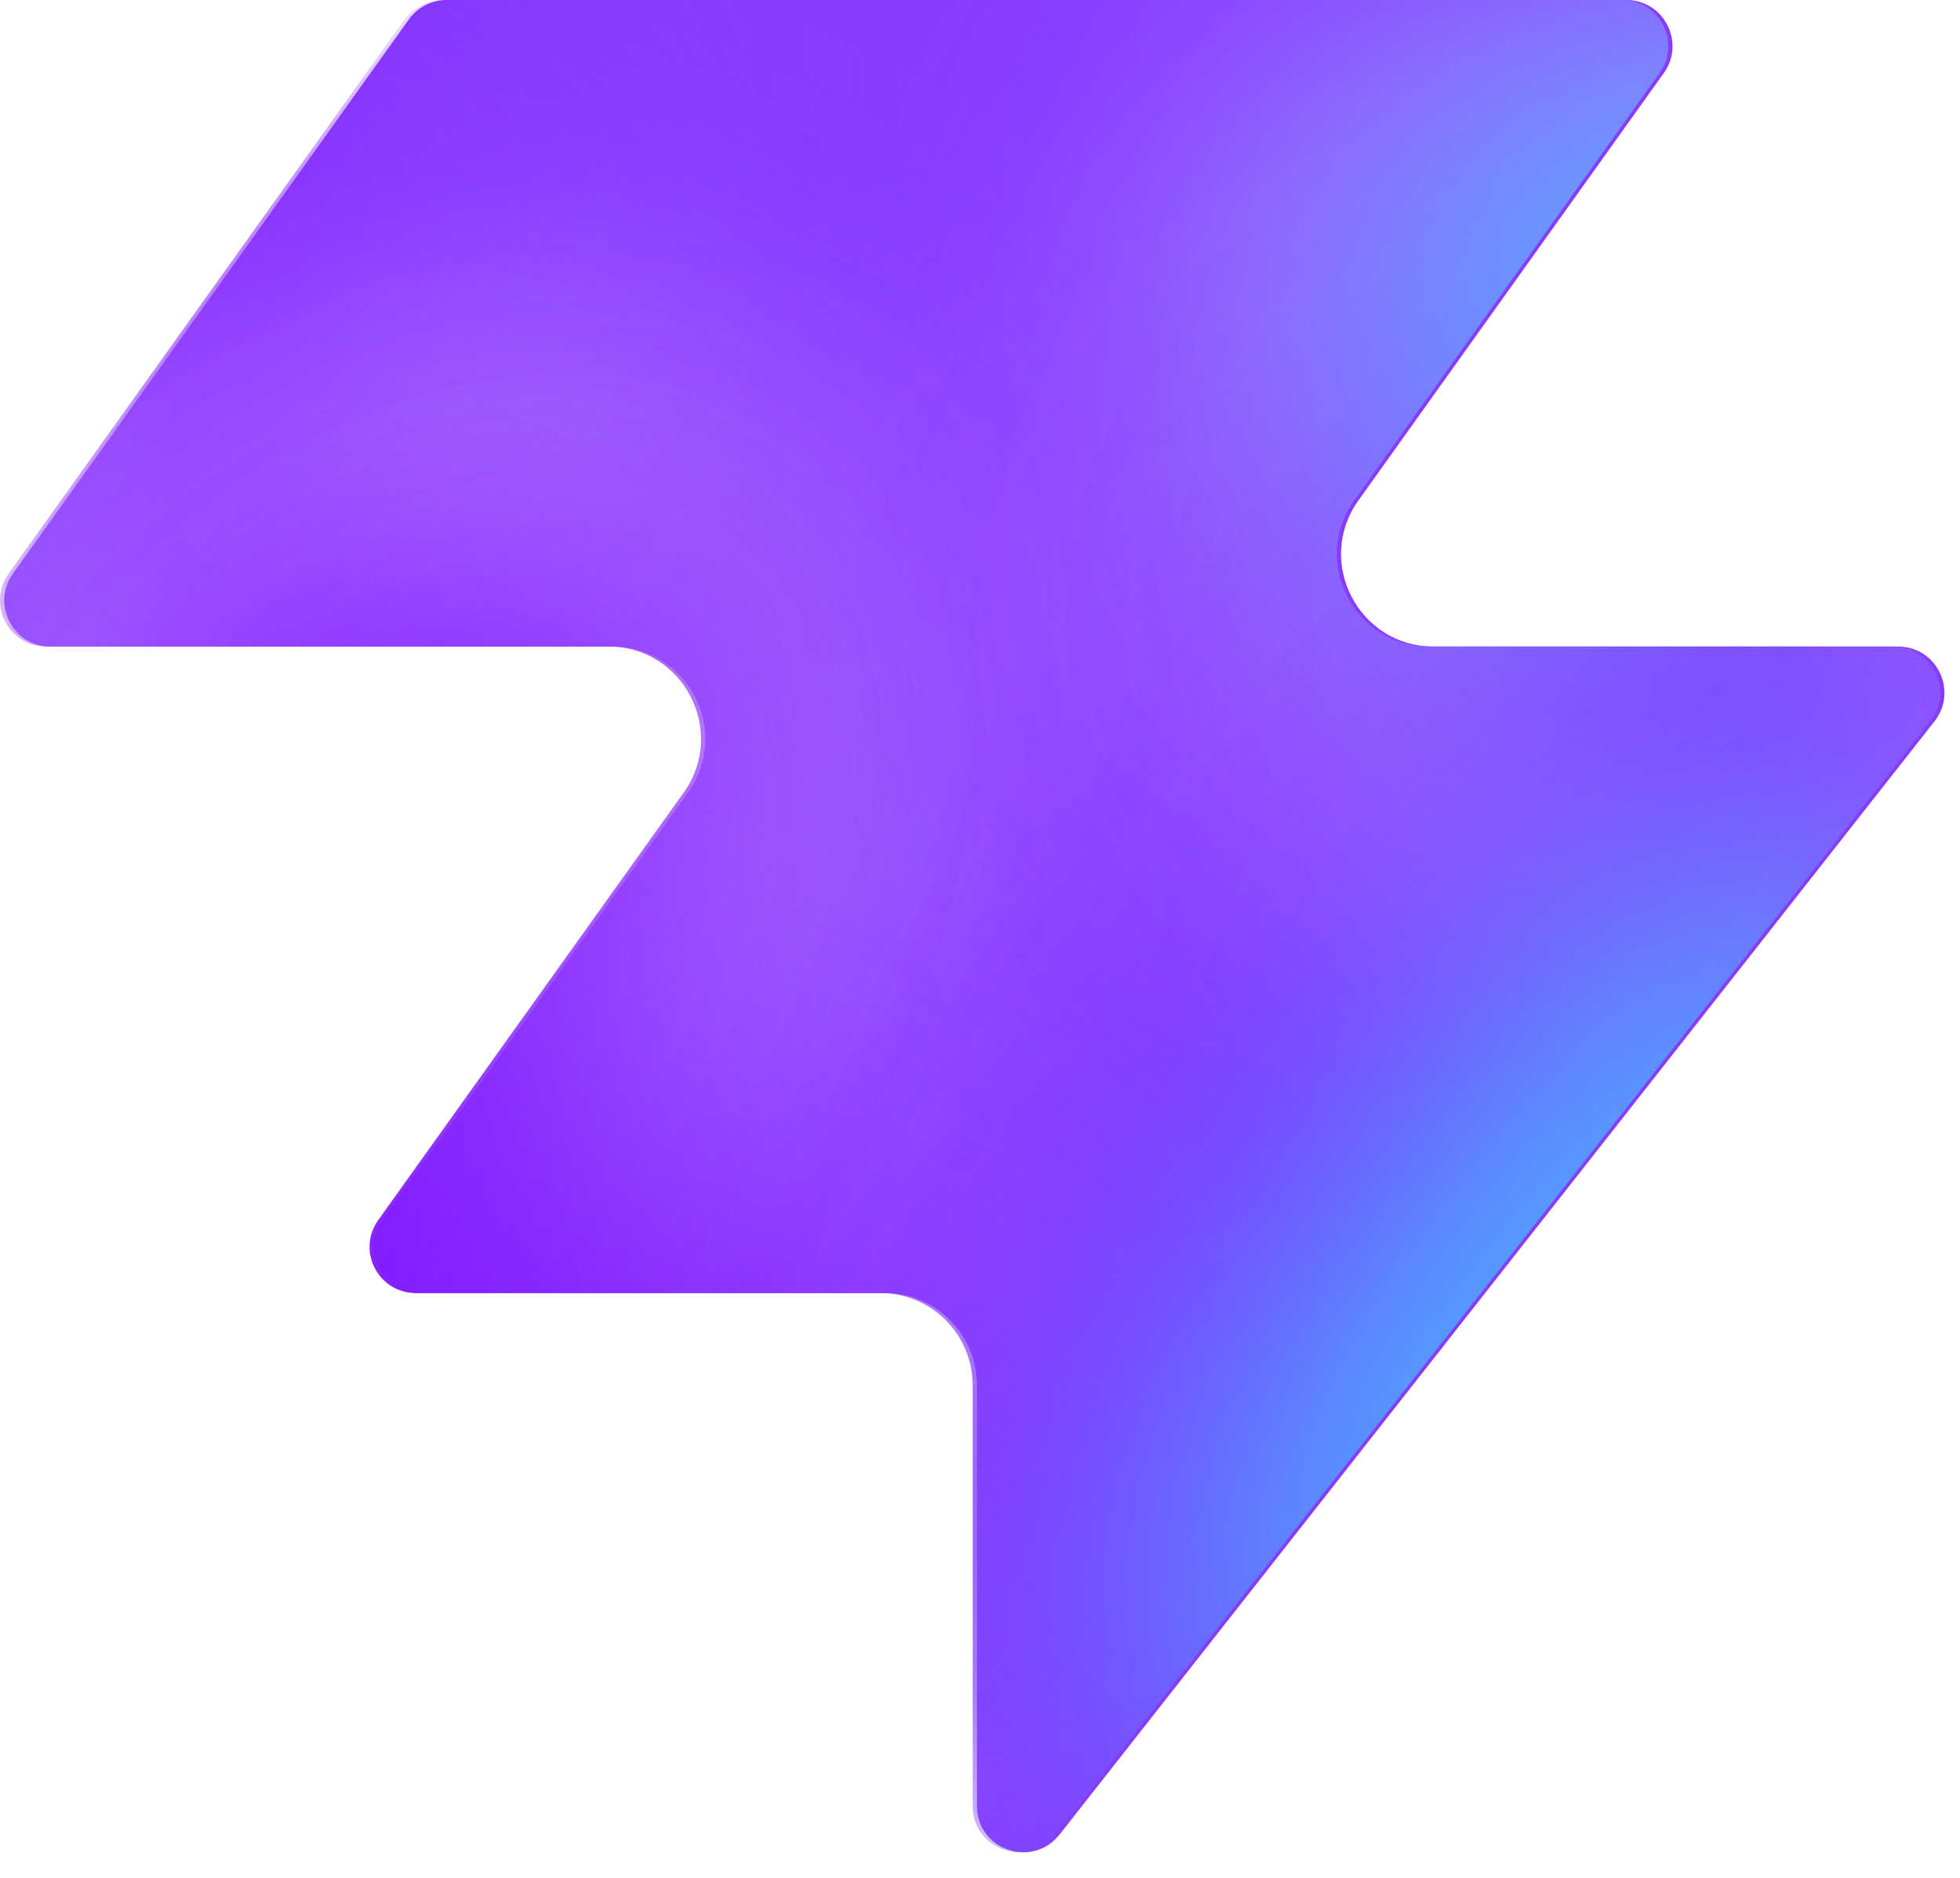
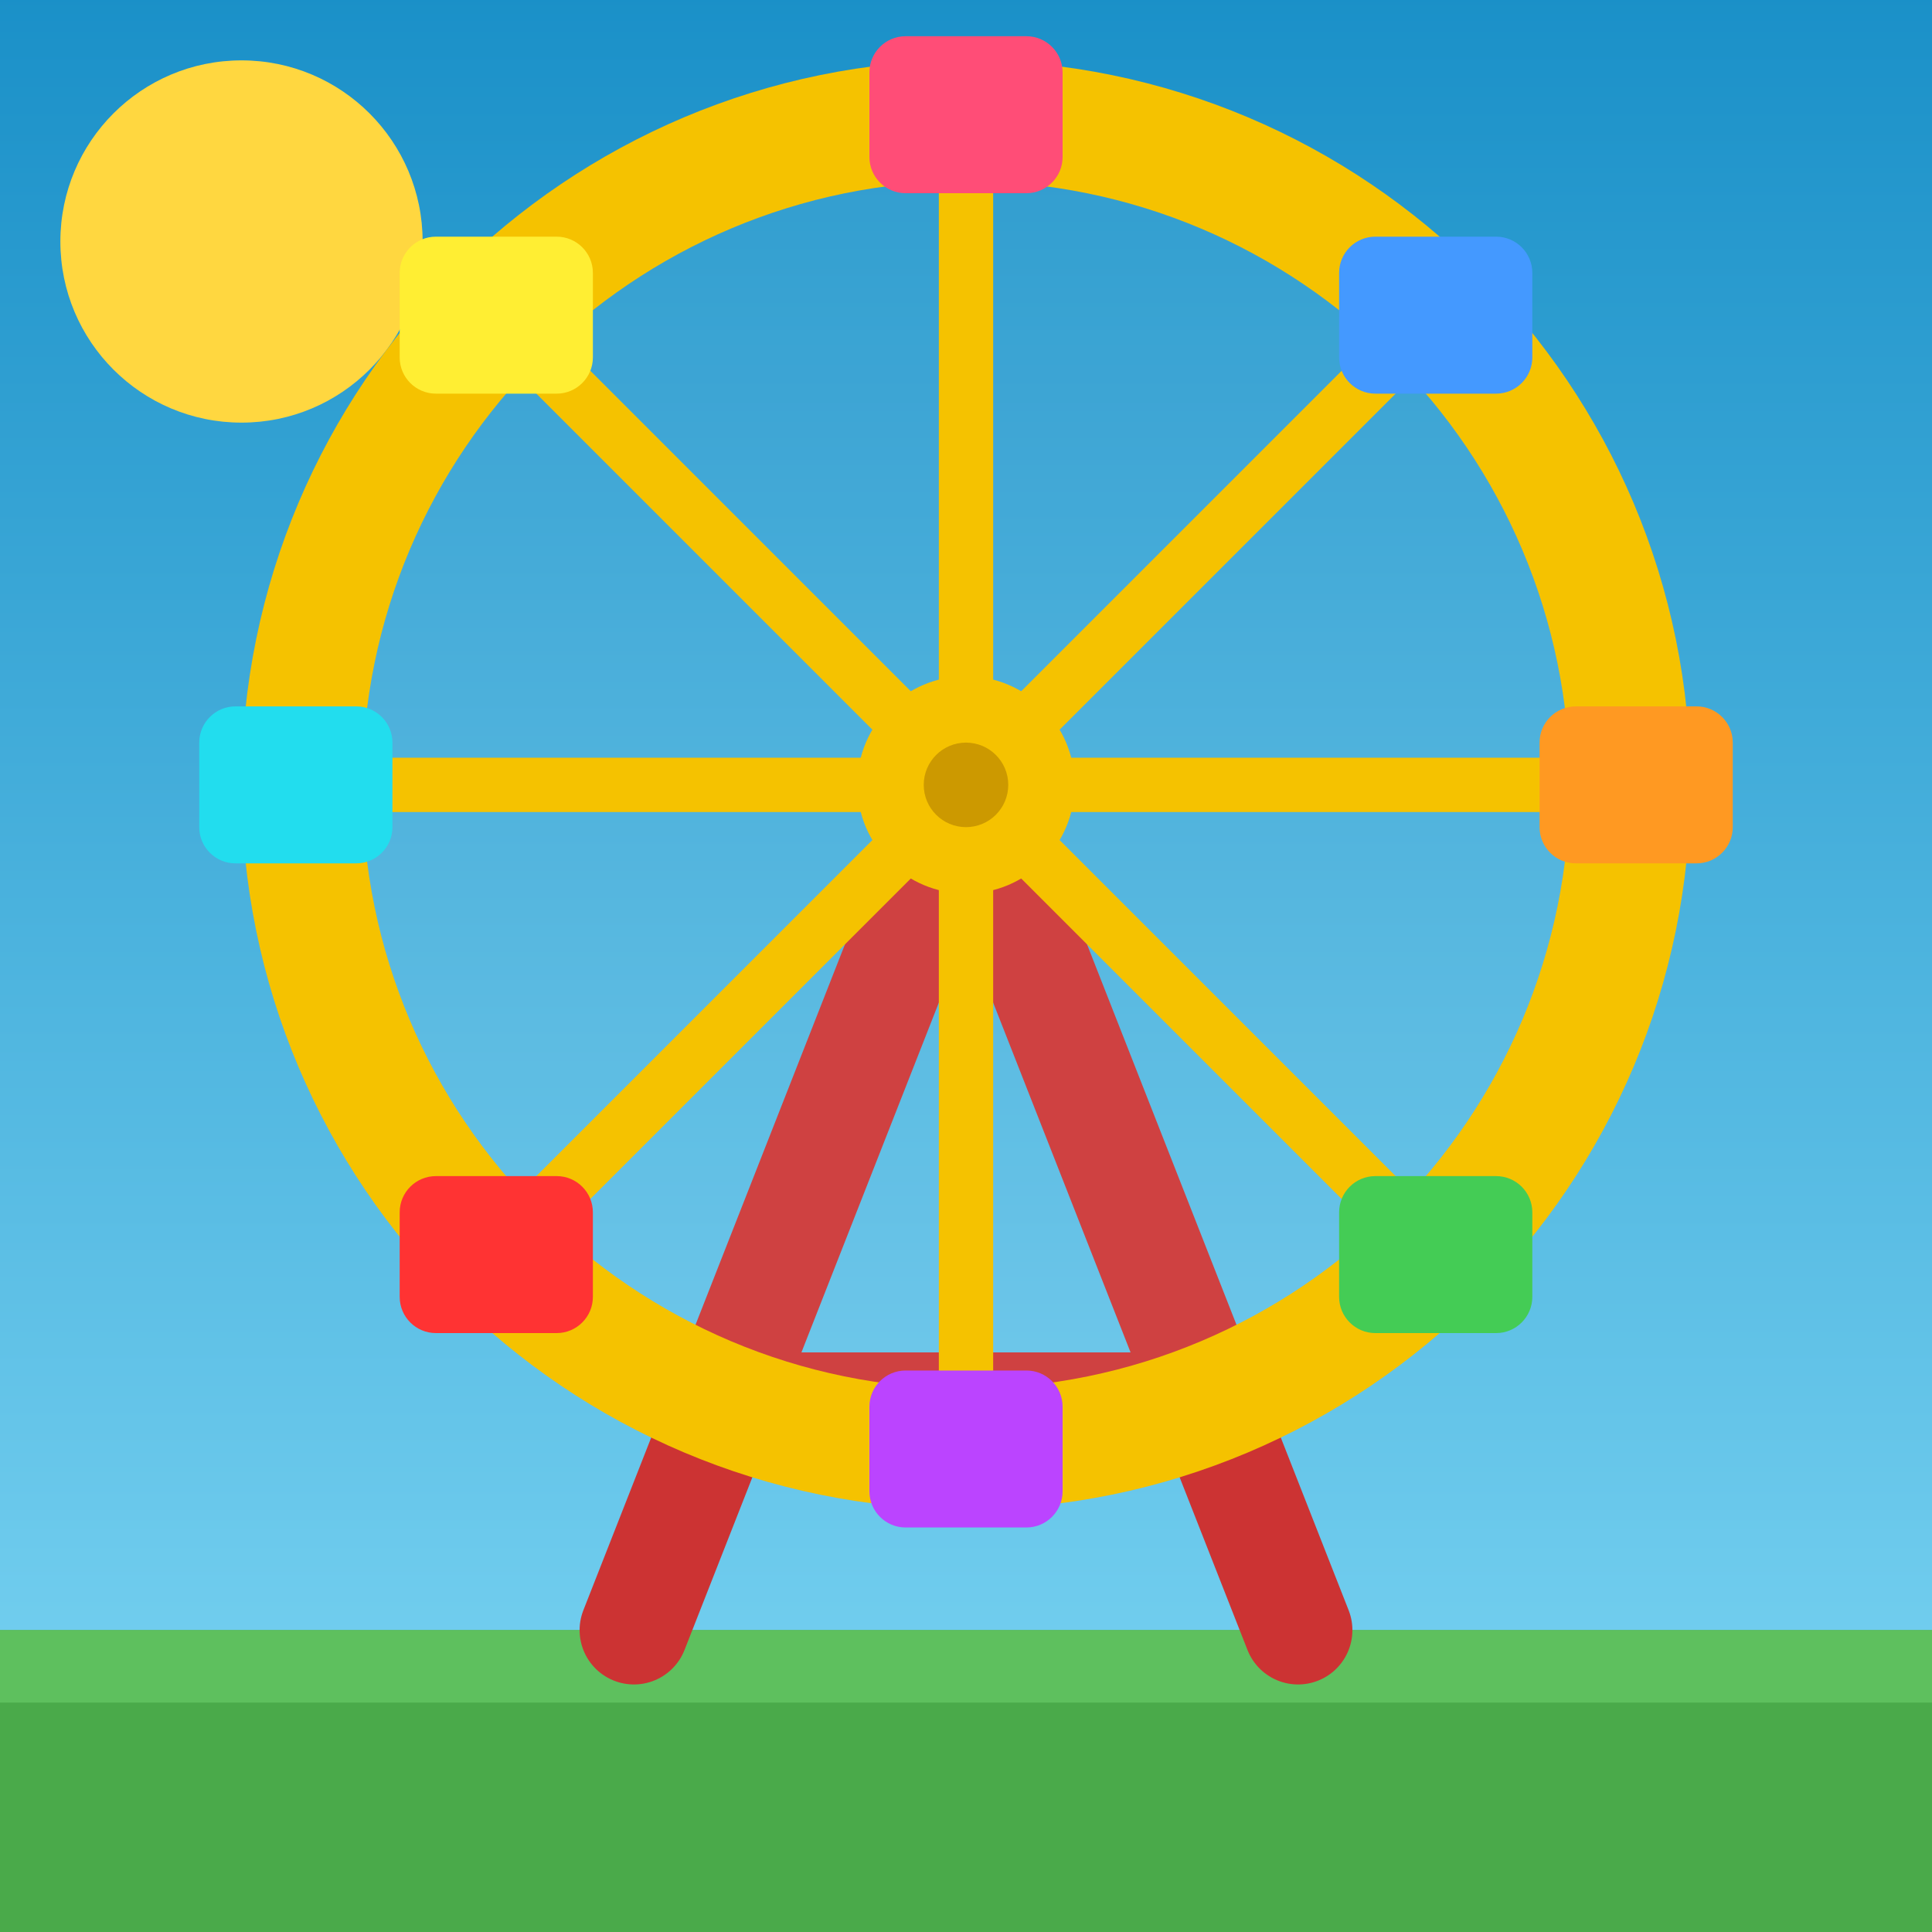
- <svg xmlns="http://www.w3.org/2000/svg" width="48" height="46" fill="none" viewBox="0 0 48 46">
-   <path fill="#863bff" d="M25.946 44.938c-.664.845-2.021.375-2.021-.698V33.937a2.26 2.26 0 0 0-2.262-2.262H10.287c-.92 0-1.456-1.04-.92-1.788l7.48-10.471c1.07-1.497 0-3.578-1.842-3.578H1.237c-.92 0-1.456-1.04-.92-1.788L10.013.474c.214-.297.556-.474.92-.474h28.894c.92 0 1.456 1.04.92 1.788l-7.48 10.471c-1.07 1.498 0 3.579 1.842 3.579h11.377c.943 0 1.473 1.088.89 1.83L25.947 44.94z" style="fill:#863bff;fill:color(display-p3 .525 .23 1);fill-opacity:1" />
-   <mask id="a" width="48" height="46" x="0" y="0" maskUnits="userSpaceOnUse" style="mask-type:alpha">
-     <path fill="#000" d="M25.842 44.938c-.664.844-2.021.375-2.021-.698V33.937a2.26 2.26 0 0 0-2.262-2.262H10.183c-.92 0-1.456-1.04-.92-1.788l7.48-10.471c1.07-1.498 0-3.579-1.842-3.579H1.133c-.92 0-1.456-1.04-.92-1.787L9.91.473c.214-.297.556-.474.92-.474h28.894c.92 0 1.456 1.04.92 1.788l-7.48 10.471c-1.07 1.498 0 3.578 1.842 3.578h11.377c.943 0 1.473 1.088.89 1.832L25.843 44.94z" style="fill:#000;fill-opacity:1" />
-   </mask>
-   <g mask="url(#a)">
-     <g filter="url(#b)">
-       <ellipse cx="5.508" cy="14.704" fill="#ede6ff" rx="5.508" ry="14.704" style="fill:#ede6ff;fill:color(display-p3 .927 .903 1);fill-opacity:1" transform="matrix(.00324 1 1 -.00324 -4.47 31.516)" />
-     </g>
-     <g filter="url(#c)">
-       <ellipse cx="10.399" cy="29.851" fill="#ede6ff" rx="10.399" ry="29.851" style="fill:#ede6ff;fill:color(display-p3 .927 .903 1);fill-opacity:1" transform="matrix(.00324 1 1 -.00324 -39.328 7.883)" />
-     </g>
-     <g filter="url(#d)">
-       <ellipse cx="5.508" cy="30.487" fill="#7e14ff" rx="5.508" ry="30.487" style="fill:#7e14ff;fill:color(display-p3 .492 .077 1);fill-opacity:1" transform="rotate(89.814 -25.913 -14.639)scale(1 -1)" />
-     </g>
-     <g filter="url(#e)">
-       <ellipse cx="5.508" cy="30.599" fill="#7e14ff" rx="5.508" ry="30.599" style="fill:#7e14ff;fill:color(display-p3 .492 .077 1);fill-opacity:1" transform="rotate(89.814 -32.644 -3.334)scale(1 -1)" />
-     </g>
-     <g filter="url(#f)">
-       <ellipse cx="5.508" cy="30.599" fill="#7e14ff" rx="5.508" ry="30.599" style="fill:#7e14ff;fill:color(display-p3 .492 .077 1);fill-opacity:1" transform="matrix(.00324 1 1 -.00324 -34.34 30.47)" />
-     </g>
-     <g filter="url(#g)">
-       <ellipse cx="14.072" cy="22.078" fill="#ede6ff" rx="14.072" ry="22.078" style="fill:#ede6ff;fill:color(display-p3 .927 .903 1);fill-opacity:1" transform="rotate(93.35 24.506 48.493)scale(-1 1)" />
-     </g>
-     <g filter="url(#h)">
-       <ellipse cx="3.47" cy="21.501" fill="#7e14ff" rx="3.47" ry="21.501" style="fill:#7e14ff;fill:color(display-p3 .492 .077 1);fill-opacity:1" transform="rotate(89.009 28.708 47.59)scale(-1 1)" />
-     </g>
-     <g filter="url(#i)">
-       <ellipse cx="3.47" cy="21.501" fill="#7e14ff" rx="3.47" ry="21.501" style="fill:#7e14ff;fill:color(display-p3 .492 .077 1);fill-opacity:1" transform="rotate(89.009 28.708 47.59)scale(-1 1)" />
-     </g>
-     <g filter="url(#j)">
-       <ellipse cx=".387" cy="8.972" fill="#7e14ff" rx="4.407" ry="29.108" style="fill:#7e14ff;fill:color(display-p3 .492 .077 1);fill-opacity:1" transform="rotate(39.51 .387 8.972)" />
-     </g>
-     <g filter="url(#k)">
-       <ellipse cx="47.523" cy="-6.092" fill="#7e14ff" rx="4.407" ry="29.108" style="fill:#7e14ff;fill:color(display-p3 .492 .077 1);fill-opacity:1" transform="rotate(37.892 47.523 -6.092)" />
-     </g>
-     <g filter="url(#l)">
-       <ellipse cx="41.412" cy="6.333" fill="#47bfff" rx="5.971" ry="9.665" style="fill:#47bfff;fill:color(display-p3 .28 .748 1);fill-opacity:1" transform="rotate(37.892 41.412 6.333)" />
-     </g>
-     <g filter="url(#m)">
-       <ellipse cx="-1.879" cy="38.332" fill="#7e14ff" rx="4.407" ry="29.108" style="fill:#7e14ff;fill:color(display-p3 .492 .077 1);fill-opacity:1" transform="rotate(37.892 -1.88 38.332)" />
-     </g>
-     <g filter="url(#n)">
-       <ellipse cx="-1.879" cy="38.332" fill="#7e14ff" rx="4.407" ry="29.108" style="fill:#7e14ff;fill:color(display-p3 .492 .077 1);fill-opacity:1" transform="rotate(37.892 -1.88 38.332)" />
-     </g>
-     <g filter="url(#o)">
-       <ellipse cx="35.651" cy="29.907" fill="#7e14ff" rx="4.407" ry="29.108" style="fill:#7e14ff;fill:color(display-p3 .492 .077 1);fill-opacity:1" transform="rotate(37.892 35.651 29.907)" />
-     </g>
-     <g filter="url(#p)">
-       <ellipse cx="38.418" cy="32.4" fill="#47bfff" rx="5.971" ry="15.297" style="fill:#47bfff;fill:color(display-p3 .28 .748 1);fill-opacity:1" transform="rotate(37.892 38.418 32.4)" />
-     </g>
+ <svg xmlns="http://www.w3.org/2000/svg" viewBox="0 0 32 32">
+   <defs>
+     <linearGradient id="sky" x1="0" y1="0" x2="0" y2="1">
+       <stop offset="0%" stop-color="#1a90c8" />
+       <stop offset="100%" stop-color="#80d8f5" />
+     </linearGradient>
+   </defs>
+   <rect width="32" height="32" fill="url(#sky)" />
+   <rect x="0" y="27" width="32" height="5" fill="#4aaa4a" />
+   <rect x="0" y="27" width="32" height="1.2" fill="#5ec05e" />
+   <circle cx="4" cy="4" r="3" fill="#ffd740" />
+   <line x1="16" y1="13" x2="10.5" y2="27" stroke="#cc3333" stroke-width="1.8" stroke-linecap="round" />
+   <line x1="16" y1="13" x2="21.5" y2="27" stroke="#cc3333" stroke-width="1.8" stroke-linecap="round" />
+   <line x1="12.2" y1="23" x2="19.8" y2="23" stroke="#cc3333" stroke-width="1.2" stroke-linecap="round" />
+   <circle cx="16" cy="13" r="11" fill="rgba(255,255,255,0.07)" stroke="#f5c200" stroke-width="2" />
+   <g stroke="#f5c200" stroke-width="0.9">
+     <line x1="16" y1="13" x2="16" y2="2" />
+     <line x1="16" y1="13" x2="23.78" y2="5.22" />
+     <line x1="16" y1="13" x2="27" y2="13" />
+     <line x1="16" y1="13" x2="23.78" y2="20.78" />
+     <line x1="16" y1="13" x2="16" y2="24" />
+     <line x1="16" y1="13" x2="8.22" y2="20.78" />
+     <line x1="16" y1="13" x2="5" y2="13" />
+     <line x1="16" y1="13" x2="8.22" y2="5.22" />
  </g>
-   <defs>
-     <filter id="b" width="60.045" height="41.654" x="-19.77" y="16.149" color-interpolation-filters="sRGB" filterUnits="userSpaceOnUse">
-       <feFlood flood-opacity="0" result="BackgroundImageFix" />
-       <feBlend in="SourceGraphic" in2="BackgroundImageFix" result="shape" />
-       <feGaussianBlur result="effect1_foregroundBlur_2002_17158" stdDeviation="7.659" />
-     </filter>
-     <filter id="c" width="90.34" height="51.437" x="-54.613" y="-7.533" color-interpolation-filters="sRGB" filterUnits="userSpaceOnUse">
-       <feFlood flood-opacity="0" result="BackgroundImageFix" />
-       <feBlend in="SourceGraphic" in2="BackgroundImageFix" result="shape" />
-       <feGaussianBlur result="effect1_foregroundBlur_2002_17158" stdDeviation="7.659" />
-     </filter>
-     <filter id="d" width="79.355" height="29.4" x="-49.64" y="2.03" color-interpolation-filters="sRGB" filterUnits="userSpaceOnUse">
-       <feFlood flood-opacity="0" result="BackgroundImageFix" />
-       <feBlend in="SourceGraphic" in2="BackgroundImageFix" result="shape" />
-       <feGaussianBlur result="effect1_foregroundBlur_2002_17158" stdDeviation="4.596" />
-     </filter>
-     <filter id="e" width="79.579" height="29.4" x="-45.045" y="20.029" color-interpolation-filters="sRGB" filterUnits="userSpaceOnUse">
-       <feFlood flood-opacity="0" result="BackgroundImageFix" />
-       <feBlend in="SourceGraphic" in2="BackgroundImageFix" result="shape" />
-       <feGaussianBlur result="effect1_foregroundBlur_2002_17158" stdDeviation="4.596" />
-     </filter>
-     <filter id="f" width="79.579" height="29.4" x="-43.513" y="21.178" color-interpolation-filters="sRGB" filterUnits="userSpaceOnUse">
-       <feFlood flood-opacity="0" result="BackgroundImageFix" />
-       <feBlend in="SourceGraphic" in2="BackgroundImageFix" result="shape" />
-       <feGaussianBlur result="effect1_foregroundBlur_2002_17158" stdDeviation="4.596" />
-     </filter>
-     <filter id="g" width="74.749" height="58.852" x="15.756" y="-17.901" color-interpolation-filters="sRGB" filterUnits="userSpaceOnUse">
-       <feFlood flood-opacity="0" result="BackgroundImageFix" />
-       <feBlend in="SourceGraphic" in2="BackgroundImageFix" result="shape" />
-       <feGaussianBlur result="effect1_foregroundBlur_2002_17158" stdDeviation="7.659" />
-     </filter>
-     <filter id="h" width="61.377" height="25.362" x="23.548" y="2.284" color-interpolation-filters="sRGB" filterUnits="userSpaceOnUse">
-       <feFlood flood-opacity="0" result="BackgroundImageFix" />
-       <feBlend in="SourceGraphic" in2="BackgroundImageFix" result="shape" />
-       <feGaussianBlur result="effect1_foregroundBlur_2002_17158" stdDeviation="4.596" />
-     </filter>
-     <filter id="i" width="61.377" height="25.362" x="23.548" y="2.284" color-interpolation-filters="sRGB" filterUnits="userSpaceOnUse">
-       <feFlood flood-opacity="0" result="BackgroundImageFix" />
-       <feBlend in="SourceGraphic" in2="BackgroundImageFix" result="shape" />
-       <feGaussianBlur result="effect1_foregroundBlur_2002_17158" stdDeviation="4.596" />
-     </filter>
-     <filter id="j" width="56.045" height="63.649" x="-27.636" y="-22.853" color-interpolation-filters="sRGB" filterUnits="userSpaceOnUse">
-       <feFlood flood-opacity="0" result="BackgroundImageFix" />
-       <feBlend in="SourceGraphic" in2="BackgroundImageFix" result="shape" />
-       <feGaussianBlur result="effect1_foregroundBlur_2002_17158" stdDeviation="4.596" />
-     </filter>
-     <filter id="k" width="54.814" height="64.646" x="20.116" y="-38.415" color-interpolation-filters="sRGB" filterUnits="userSpaceOnUse">
-       <feFlood flood-opacity="0" result="BackgroundImageFix" />
-       <feBlend in="SourceGraphic" in2="BackgroundImageFix" result="shape" />
-       <feGaussianBlur result="effect1_foregroundBlur_2002_17158" stdDeviation="4.596" />
-     </filter>
-     <filter id="l" width="33.541" height="35.313" x="24.641" y="-11.323" color-interpolation-filters="sRGB" filterUnits="userSpaceOnUse">
-       <feFlood flood-opacity="0" result="BackgroundImageFix" />
-       <feBlend in="SourceGraphic" in2="BackgroundImageFix" result="shape" />
-       <feGaussianBlur result="effect1_foregroundBlur_2002_17158" stdDeviation="4.596" />
-     </filter>
-     <filter id="m" width="54.814" height="64.646" x="-29.286" y="6.009" color-interpolation-filters="sRGB" filterUnits="userSpaceOnUse">
-       <feFlood flood-opacity="0" result="BackgroundImageFix" />
-       <feBlend in="SourceGraphic" in2="BackgroundImageFix" result="shape" />
-       <feGaussianBlur result="effect1_foregroundBlur_2002_17158" stdDeviation="4.596" />
-     </filter>
-     <filter id="n" width="54.814" height="64.646" x="-29.286" y="6.009" color-interpolation-filters="sRGB" filterUnits="userSpaceOnUse">
-       <feFlood flood-opacity="0" result="BackgroundImageFix" />
-       <feBlend in="SourceGraphic" in2="BackgroundImageFix" result="shape" />
-       <feGaussianBlur result="effect1_foregroundBlur_2002_17158" stdDeviation="4.596" />
-     </filter>
-     <filter id="o" width="54.814" height="64.646" x="8.244" y="-2.416" color-interpolation-filters="sRGB" filterUnits="userSpaceOnUse">
-       <feFlood flood-opacity="0" result="BackgroundImageFix" />
-       <feBlend in="SourceGraphic" in2="BackgroundImageFix" result="shape" />
-       <feGaussianBlur result="effect1_foregroundBlur_2002_17158" stdDeviation="4.596" />
-     </filter>
-     <filter id="p" width="39.409" height="43.623" x="18.713" y="10.588" color-interpolation-filters="sRGB" filterUnits="userSpaceOnUse">
-       <feFlood flood-opacity="0" result="BackgroundImageFix" />
-       <feBlend in="SourceGraphic" in2="BackgroundImageFix" result="shape" />
-       <feGaussianBlur result="effect1_foregroundBlur_2002_17158" stdDeviation="4.596" />
-     </filter>
-   </defs>
+   <circle cx="16" cy="13" r="1.8" fill="#f5c200" />
+   <circle cx="16" cy="13" r="0.7" fill="#cc9900" />
+   <rect x="14.4" y="0.6" width="3.2" height="2.6" rx="0.6" fill="#ff4d77" />
+   <rect x="22.18" y="3.92" width="3.2" height="2.6" rx="0.6" fill="#4499ff" />
+   <rect x="25.5" y="11.7" width="3.2" height="2.6" rx="0.6" fill="#ff9922" />
+   <rect x="22.18" y="19.48" width="3.2" height="2.6" rx="0.6" fill="#44cc55" />
+   <rect x="14.4" y="22.7" width="3.2" height="2.6" rx="0.6" fill="#bb44ff" />
+   <rect x="6.62" y="19.48" width="3.2" height="2.6" rx="0.6" fill="#ff3333" />
+   <rect x="3.3" y="11.7" width="3.2" height="2.6" rx="0.6" fill="#22ddee" />
+   <rect x="6.62" y="3.92" width="3.2" height="2.6" rx="0.6" fill="#ffee33" />
</svg>
